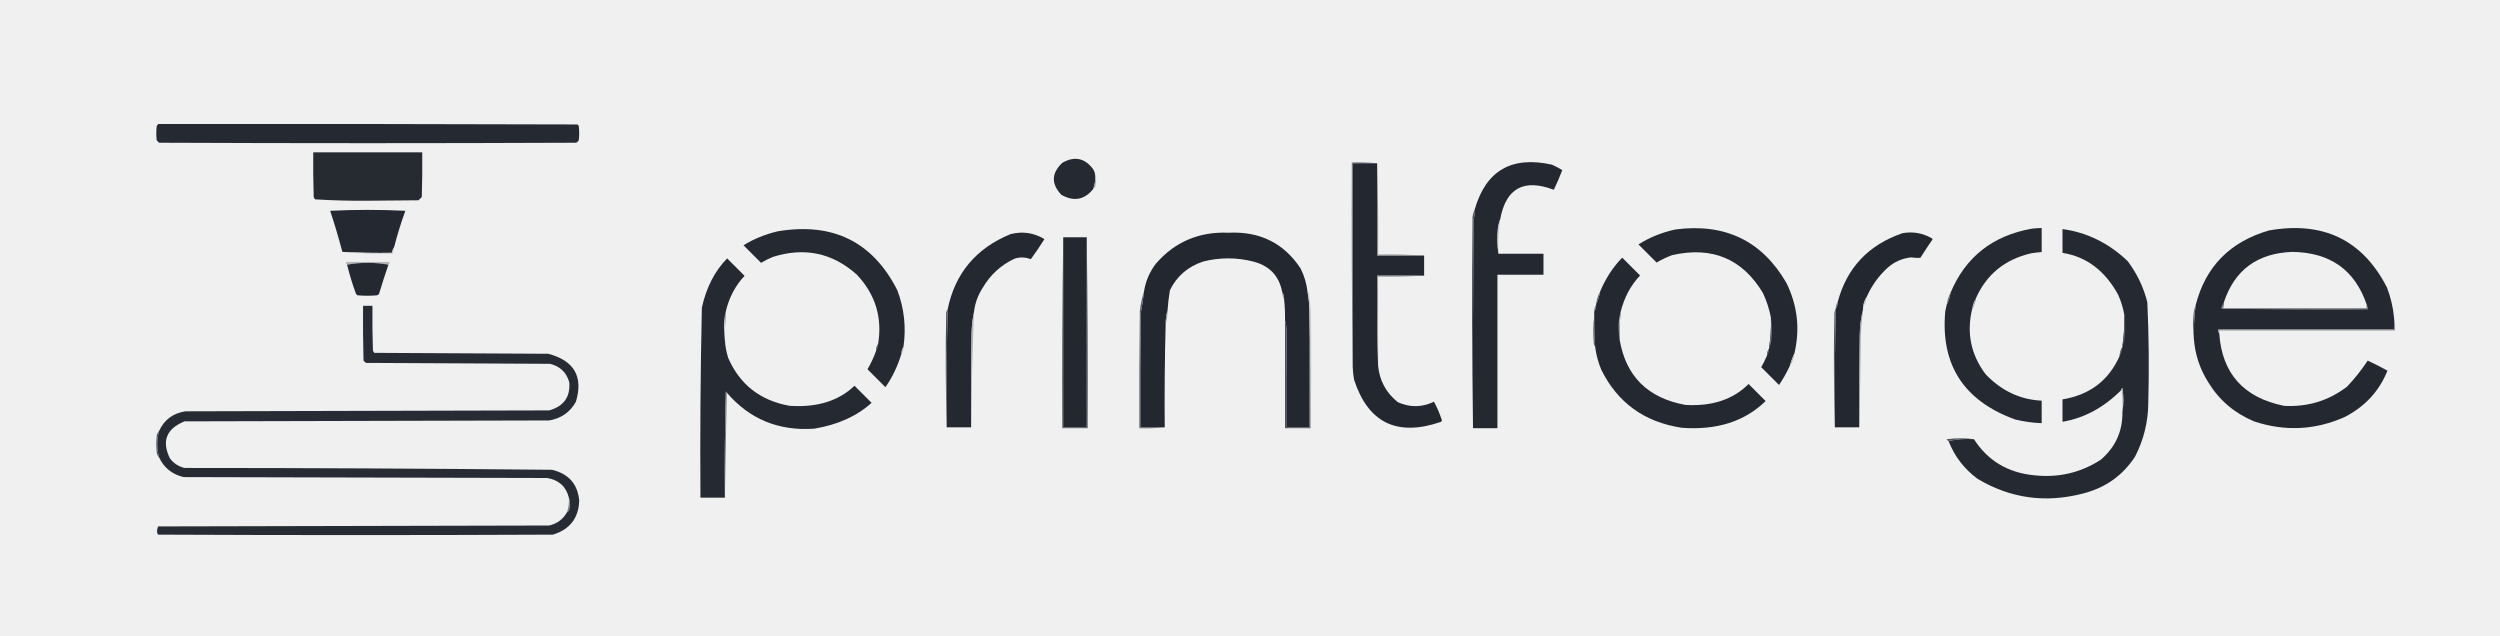
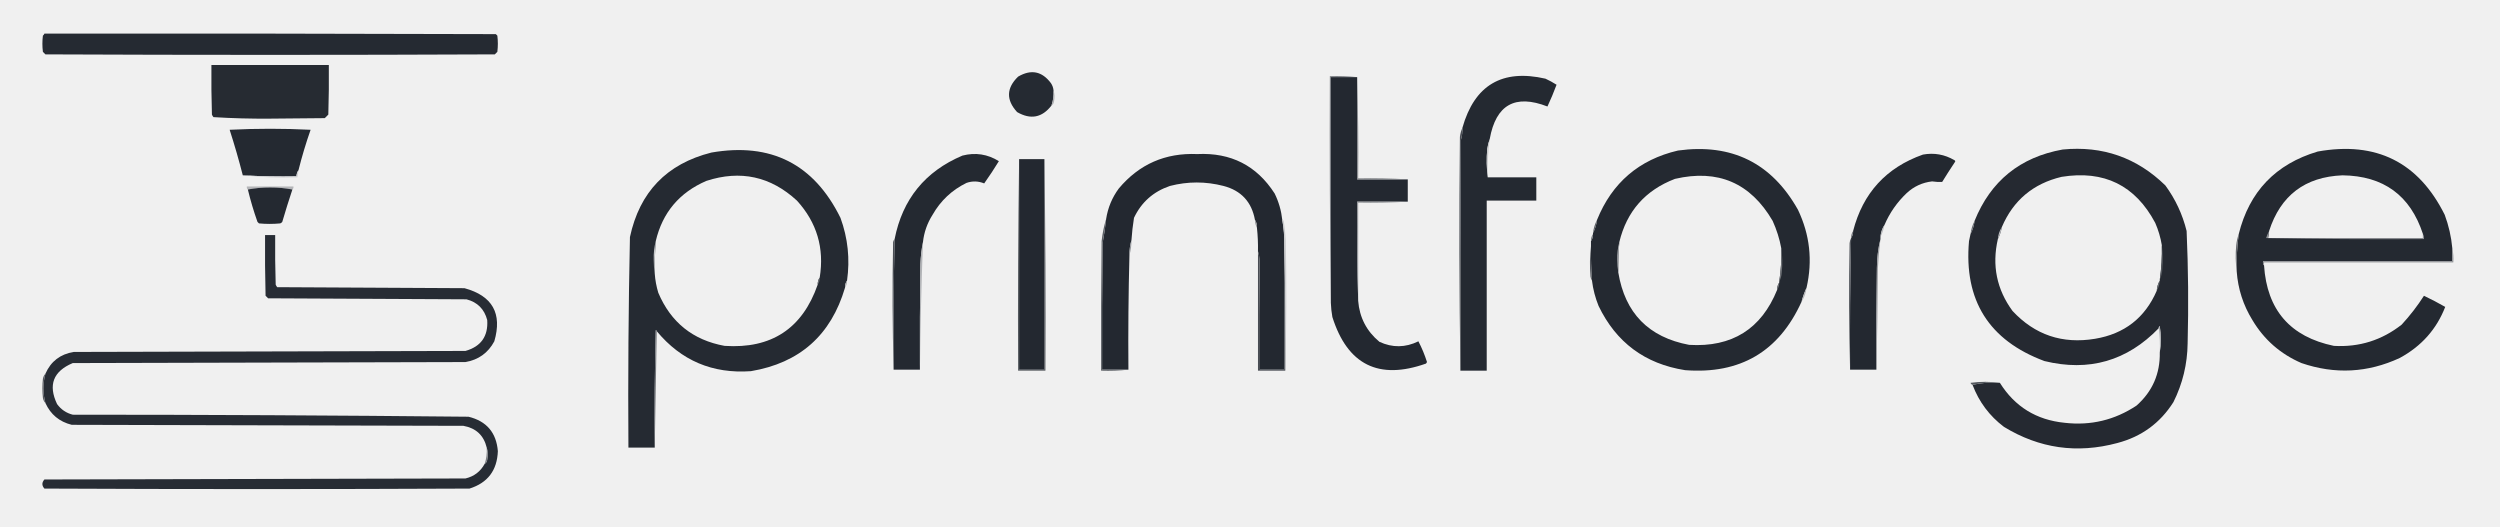
- <svg xmlns="http://www.w3.org/2000/svg" width="240" height="61" viewBox="0 0 240 61" fill="none">
-   <g clip-path="url(#clip0_18028_158)">
-     <path fill-rule="evenodd" clip-rule="evenodd" d="M15.183 11.904C28.597 11.889 42.01 11.904 55.424 11.948C55.469 11.992 55.514 12.036 55.559 12.08C55.619 12.547 55.619 13.015 55.559 13.483C55.484 13.556 55.409 13.629 55.333 13.702C41.98 13.761 28.627 13.761 15.274 13.702C15.198 13.629 15.123 13.556 15.048 13.483C14.988 13.015 14.988 12.547 15.048 12.08C15.113 12.032 15.158 11.973 15.183 11.904Z" fill="#252A32" />
-     <path fill-rule="evenodd" clip-rule="evenodd" d="M30.07 14.623H40.536C40.551 16.056 40.536 17.488 40.491 18.92C40.386 19.023 40.281 19.125 40.175 19.227C38.551 19.242 36.927 19.256 35.303 19.271C33.611 19.285 31.927 19.241 30.251 19.139C30.194 19.074 30.149 19 30.116 18.92C30.07 17.488 30.055 16.056 30.07 14.623Z" fill="#262B32" />
-     <path fill-rule="evenodd" clip-rule="evenodd" d="M105.137 16.815C105.166 17.268 105.106 17.706 104.957 18.131C104.117 19.19 103.095 19.38 101.889 18.701C100.9 17.646 100.93 16.623 101.98 15.631C103.137 14.97 104.114 15.16 104.912 16.201C105.039 16.39 105.114 16.595 105.137 16.815Z" fill="#252A32" />
-     <path fill-rule="evenodd" clip-rule="evenodd" d="M144.024 21.025C143.922 21.299 143.846 21.592 143.799 21.902C143.725 22.736 143.739 23.555 143.844 24.358H148.174V26.375H143.753V41.109H141.408C141.392 34.443 141.408 27.778 141.453 21.113C141.557 20.769 141.603 20.418 141.588 20.06C142.661 16.367 145.127 14.949 148.986 15.807C149.332 15.96 149.662 16.136 149.979 16.333C149.734 16.974 149.464 17.602 149.167 18.219C146.287 17.129 144.573 18.064 144.024 21.025Z" fill="#242931" />
-     <path fill-rule="evenodd" clip-rule="evenodd" d="M132.205 15.675H129.859V35.233C129.769 28.699 129.739 22.151 129.769 15.588C130.597 15.559 131.409 15.588 132.205 15.675Z" fill="#808388" />
-     <path fill-rule="evenodd" clip-rule="evenodd" d="M132.205 15.675V24.533H136.716V26.462H132.205C132.175 29.342 132.205 32.207 132.295 35.057C132.414 36.503 133.046 37.687 134.19 38.609C135.349 39.131 136.507 39.117 137.663 38.565C137.969 39.135 138.225 39.734 138.43 40.363C138.4 40.407 138.37 40.451 138.34 40.495C134.125 41.947 131.343 40.602 129.994 36.46C129.919 36.054 129.874 35.644 129.859 35.233V15.675H132.205Z" fill="#232830" />
-     <path fill-rule="evenodd" clip-rule="evenodd" d="M105.137 16.815C105.24 17.12 105.256 17.442 105.183 17.78C105.165 17.94 105.09 18.057 104.957 18.131C105.106 17.706 105.166 17.268 105.137 16.815Z" fill="#AEB0B3" />
-     <path fill-rule="evenodd" clip-rule="evenodd" d="M37.83 23.744C37.718 23.894 37.658 24.069 37.649 24.27C36.049 24.298 34.455 24.269 32.867 24.182C32.519 22.857 32.128 21.541 31.695 20.236C34.101 20.119 36.507 20.119 38.913 20.236C38.495 21.39 38.135 22.559 37.83 23.744Z" fill="#242931" />
-     <path d="M157.448 26.448C156.546 27.388 155.922 28.563 155.573 29.971C155.504 30.846 155.475 31.723 155.483 32.602C156.082 36.122 158.187 38.212 161.799 38.872C164.362 39.022 166.383 38.351 167.863 36.864L169.501 38.501C167.495 40.462 164.807 41.317 161.437 41.065C157.862 40.519 155.291 38.662 153.723 35.495C153.428 34.788 153.233 34.057 153.136 33.303C153.062 32.311 153.032 31.317 153.047 30.322V29.883C153.175 29.706 153.235 29.501 153.227 29.269V29.181C153.418 28.83 153.537 28.45 153.588 28.041C154.128 26.741 154.844 25.638 155.734 24.735L157.448 26.448ZM160.806 22.033C165.587 21.398 169.151 23.108 171.498 27.164C172.56 29.329 172.815 31.58 172.264 33.917C172.08 34.307 171.931 34.716 171.813 35.145C171.505 35.804 171.162 36.408 170.786 36.958L169.079 35.251C169.286 34.891 169.477 34.505 169.648 34.092C169.64 33.86 169.701 33.655 169.829 33.479V33.391C169.979 32.433 170.038 31.468 170.009 30.496C169.857 29.688 169.601 28.899 169.242 28.129C167.269 24.839 164.366 23.626 160.535 24.489C159.992 24.692 159.491 24.931 159.032 25.204L157.295 23.467C158.309 22.812 159.481 22.335 160.806 22.033Z" fill="#242931" />
-     <path d="M198 21.991C200.344 22.308 202.427 23.331 204.249 25.059C205.147 26.25 205.778 27.566 206.144 29.006C206.292 32.246 206.322 35.492 206.234 38.741C206.212 40.534 205.79 42.229 204.971 43.827C203.789 45.646 202.12 46.83 199.964 47.379C196.378 48.316 193.009 47.849 189.858 45.976C188.564 45.023 187.632 43.81 187.062 42.337C187.837 42.164 188.649 42.105 189.497 42.161C190.825 44.225 192.75 45.38 195.271 45.625C197.604 45.884 199.739 45.387 201.678 44.135C203.093 42.918 203.785 41.383 203.753 39.53C203.872 38.784 203.872 38.024 203.753 37.25C203.681 37.29 203.652 37.348 203.663 37.425C201.979 39.119 200.091 40.14 198 40.49V38.341C200.608 37.913 202.437 36.527 203.482 34.18C203.502 33.859 203.592 33.567 203.753 33.303V33.216C203.9 32.228 203.961 31.233 203.934 30.233C203.822 29.57 203.625 28.927 203.347 28.304C202.076 25.98 200.294 24.637 198 24.276V21.991ZM196 24.2C195.675 24.222 195.342 24.261 195.001 24.314C192.469 24.899 190.695 26.346 189.678 28.655C189.609 29.029 189.49 29.38 189.317 29.708C188.779 31.987 189.214 34.063 190.625 35.934C192.148 37.523 193.94 38.365 196 38.465V40.622C195.184 40.597 194.339 40.482 193.468 40.275C188.522 38.482 186.28 35.017 186.745 29.883C186.785 29.675 186.83 29.471 186.881 29.269C187.071 28.918 187.192 28.538 187.242 28.129C188.679 24.672 191.296 22.611 195.092 21.946C195.398 21.917 195.701 21.898 196 21.889V24.2Z" fill="#252931" />
-     <path fill-rule="evenodd" clip-rule="evenodd" d="M229.828 30.497V31.637H212.956C212.932 31.777 212.962 31.894 213.046 31.988C213.305 35.849 215.38 38.173 219.272 38.96C221.53 39.086 223.545 38.472 225.317 37.118C226.056 36.337 226.718 35.504 227.302 34.619C227.948 34.918 228.579 35.239 229.196 35.583C228.425 37.519 227.072 38.995 225.136 40.012C222.283 41.296 219.366 41.442 216.384 40.451C214.509 39.664 213.05 38.422 212.009 36.723C211.189 35.431 210.723 34.027 210.61 32.514C210.583 31.426 210.643 30.344 210.791 29.269C211.735 25.588 214.081 23.206 217.828 22.121C223.037 21.211 226.812 23.038 229.151 27.602C229.509 28.54 229.735 29.505 229.828 30.497ZM227.211 29.269C226.085 25.919 223.694 24.224 220.039 24.182C216.7 24.314 214.52 25.922 213.497 29.006C213.482 29.213 213.451 29.417 213.407 29.62H227.211V29.269Z" fill="#242931" />
-     <path d="M71.481 26.481C70.609 27.397 70.006 28.53 69.679 29.883C69.609 30.817 69.579 31.752 69.589 32.689C69.63 33.256 69.735 33.811 69.904 34.355C71.022 36.923 72.992 38.458 75.814 38.96C78.446 39.131 80.518 38.487 82.032 37.032L83.672 38.672C82.251 39.956 80.415 40.784 78.16 41.152C74.741 41.39 71.945 40.236 69.769 37.688C69.764 37.641 69.733 37.611 69.679 37.601C69.588 40.991 69.559 44.382 69.589 47.773H67.243C67.2 41.691 67.246 35.611 67.379 29.532C67.805 27.597 68.614 26.021 69.805 24.806L71.481 26.481ZM74.641 22.209C79.944 21.315 83.779 23.2 86.145 27.865C86.808 29.627 87.003 31.44 86.731 33.303C86.603 33.479 86.543 33.684 86.551 33.917C86.175 35.157 85.657 36.241 85 37.172L83.277 35.449C83.598 34.912 83.879 34.314 84.115 33.654C84.107 33.422 84.168 33.217 84.296 33.04C84.72 30.493 84.043 28.271 82.266 26.375C79.924 24.275 77.232 23.705 74.19 24.665C73.788 24.834 73.413 25.024 73.061 25.233L71.375 23.547C72.312 22.959 73.401 22.513 74.641 22.209Z" fill="#252A32" />
-     <path fill-rule="evenodd" clip-rule="evenodd" d="M141.588 20.06C141.603 20.418 141.558 20.769 141.453 21.113C141.408 27.778 141.392 34.443 141.408 41.108C141.302 34.37 141.288 27.617 141.363 20.85C141.4 20.565 141.475 20.302 141.588 20.06Z" fill="#4A4E55" />
-     <path fill-rule="evenodd" clip-rule="evenodd" d="M93.499 29.971C93.369 30.595 93.293 31.238 93.273 31.9C93.228 34.94 93.213 37.98 93.228 41.021H90.882C90.854 37.248 90.884 33.477 90.972 29.707C91.673 26.253 93.688 23.841 97.017 22.472C98.175 22.184 99.257 22.345 100.265 22.954C99.85 23.615 99.415 24.259 98.957 24.884C98.436 24.676 97.91 24.662 97.378 24.84C96.082 25.457 95.074 26.378 94.356 27.603C93.881 28.329 93.595 29.118 93.499 29.971Z" fill="#242931" />
-     <path d="M117.95 22.341C120.949 22.198 123.249 23.338 124.851 25.762C125.214 26.482 125.439 27.243 125.528 28.042C125.66 28.766 125.721 29.497 125.708 30.234V41.021H123.543C123.559 37.835 123.544 34.648 123.498 31.462C123.482 31.21 123.437 30.977 123.363 30.761C123.376 30.086 123.346 29.413 123.273 28.743C123.292 28.48 123.231 28.247 123.092 28.042C122.799 26.485 121.867 25.505 120.295 25.103C118.698 24.703 117.104 24.703 115.513 25.103C114.036 25.592 112.969 26.513 112.31 27.866C112.205 28.506 112.13 29.149 112.084 29.796C111.959 30.214 111.898 30.652 111.904 31.111C111.815 34.412 111.786 37.715 111.814 41.021H109.468C109.453 37.367 109.468 33.712 109.513 30.058C109.648 29.359 109.753 28.658 109.829 27.954C109.985 26.988 110.36 26.111 110.956 25.323C112.775 23.218 115.106 22.223 117.95 22.341Z" fill="#232830" />
-     <path fill-rule="evenodd" clip-rule="evenodd" d="M179.212 28.48C179.003 28.794 178.883 29.145 178.851 29.532V29.707C178.648 30.502 178.543 31.32 178.535 32.163C178.49 35.115 178.475 38.068 178.49 41.021H176.144C176.118 37.219 176.148 33.419 176.234 29.62C176.363 29.443 176.423 29.238 176.415 29.006C177.285 25.72 179.36 23.513 182.64 22.384C183.638 22.21 184.571 22.371 185.437 22.867C185.529 22.911 185.545 22.969 185.482 23.042C185.095 23.605 184.719 24.175 184.355 24.752C184.055 24.768 183.755 24.753 183.452 24.709C182.588 24.807 181.836 25.143 181.197 25.717C180.337 26.508 179.676 27.429 179.212 28.48Z" fill="#232830" />
-     <path fill-rule="evenodd" clip-rule="evenodd" d="M144.024 21.025C143.875 22.13 143.815 23.241 143.844 24.358C143.739 23.555 143.725 22.736 143.799 21.902C143.847 21.592 143.922 21.299 144.024 21.025Z" fill="#C8C9CB" />
-     <path fill-rule="evenodd" clip-rule="evenodd" d="M102.07 22.779V41.021H104.325V22.779C104.416 28.874 104.445 34.984 104.416 41.108H101.98C101.95 34.984 101.98 28.874 102.07 22.779Z" fill="#555A5F" />
-     <path d="M104.325 22.779H102.07V41.021H104.325V22.779Z" fill="#232830" />
-     <path fill-rule="evenodd" clip-rule="evenodd" d="M37.83 23.744C37.814 23.951 37.784 24.155 37.74 24.358C36.083 24.415 34.459 24.356 32.867 24.182C34.455 24.269 36.048 24.298 37.649 24.27C37.658 24.069 37.718 23.894 37.83 23.744Z" fill="#D0D1D3" />
-     <path fill-rule="evenodd" clip-rule="evenodd" d="M132.205 15.675C132.295 18.584 132.325 21.507 132.295 24.445C133.785 24.416 135.258 24.446 136.716 24.533H132.205V15.675Z" fill="#808387" />
-     <path fill-rule="evenodd" clip-rule="evenodd" d="M37.288 25.41C36.66 25.293 35.998 25.235 35.303 25.235C34.609 25.235 33.947 25.293 33.319 25.41C33.237 25.348 33.207 25.26 33.228 25.147H37.379C37.4 25.26 37.37 25.348 37.288 25.41Z" fill="#B4B5B8" />
-     <path fill-rule="evenodd" clip-rule="evenodd" d="M37.288 25.41C36.973 26.331 36.672 27.266 36.386 28.216C36.339 28.277 36.279 28.321 36.206 28.348C35.574 28.407 34.943 28.407 34.311 28.348C34.266 28.304 34.221 28.26 34.176 28.216C33.839 27.295 33.553 26.359 33.319 25.41C33.947 25.293 34.609 25.235 35.303 25.235C35.998 25.235 36.66 25.293 37.288 25.41Z" fill="#242931" />
-     <path fill-rule="evenodd" clip-rule="evenodd" d="M136.716 26.462C135.258 26.55 133.785 26.579 132.295 26.55V35.057C132.205 32.207 132.175 29.342 132.205 26.462H136.716Z" fill="#8D9094" />
-     <path fill-rule="evenodd" clip-rule="evenodd" d="M153.588 28.041C153.537 28.45 153.417 28.83 153.227 29.181C153.278 28.772 153.398 28.392 153.588 28.041Z" fill="#595D63" />
-     <path fill-rule="evenodd" clip-rule="evenodd" d="M187.242 28.129C187.191 28.538 187.071 28.918 186.881 29.269C186.932 28.86 187.052 28.48 187.242 28.129Z" fill="#676A70" />
-     <path fill-rule="evenodd" clip-rule="evenodd" d="M123.092 28.041C123.231 28.246 123.291 28.48 123.272 28.743C123.158 28.532 123.098 28.298 123.092 28.041Z" fill="#8C8F93" />
-     <path fill-rule="evenodd" clip-rule="evenodd" d="M179.212 28.48C179.143 28.854 179.023 29.204 178.851 29.532C178.884 29.145 179.004 28.794 179.212 28.48Z" fill="#B7B9BC" />
-     <path fill-rule="evenodd" clip-rule="evenodd" d="M189.678 28.655C189.609 29.029 189.489 29.38 189.317 29.707C189.35 29.32 189.47 28.969 189.678 28.655Z" fill="#BFC0C3" />
-     <path fill-rule="evenodd" clip-rule="evenodd" d="M54.431 49.177C54.563 49.103 54.639 48.986 54.657 48.826C54.73 48.459 54.715 48.108 54.612 47.774C54.346 46.712 53.654 46.083 52.536 45.888C40.897 45.859 29.258 45.83 17.619 45.801C16.52 45.536 15.739 44.907 15.274 43.915C15.036 43.064 15.036 42.217 15.274 41.372C15.759 40.301 16.601 39.673 17.8 39.486C29.439 39.457 41.078 39.428 52.717 39.398C54.105 39.014 54.751 38.123 54.657 36.724C54.4 35.773 53.784 35.173 52.807 34.926C46.912 34.897 41.018 34.867 35.123 34.838C35.048 34.765 34.973 34.692 34.898 34.619C34.852 32.865 34.837 31.111 34.852 29.357H35.755C35.739 30.79 35.755 32.222 35.8 33.654C35.834 33.734 35.879 33.807 35.935 33.873C41.499 33.903 47.063 33.932 52.627 33.961C55.124 34.621 56.011 36.155 55.288 38.565C54.737 39.568 53.88 40.167 52.717 40.363C41.048 40.392 29.379 40.422 17.71 40.451C15.968 41.162 15.501 42.346 16.311 44.003C16.663 44.474 17.13 44.78 17.71 44.924C29.472 44.924 41.231 44.983 52.987 45.099C54.598 45.482 55.47 46.476 55.604 48.081C55.541 49.748 54.699 50.83 53.078 51.326C40.446 51.384 27.815 51.384 15.183 51.326C14.943 51.063 15.183 50.536 15.183 50.536C27.695 50.507 40.206 50.478 52.717 50.449C53.484 50.273 54.056 49.849 54.431 49.177Z" fill="#272C34" />
-     <path fill-rule="evenodd" clip-rule="evenodd" d="M176.415 29.006C176.423 29.238 176.362 29.443 176.234 29.62C176.226 29.387 176.287 29.183 176.415 29.006Z" fill="#717479" />
-     <path fill-rule="evenodd" clip-rule="evenodd" d="M213.497 29.006C213.482 29.213 213.451 29.418 213.407 29.62H227.211V29.269C227.297 29.393 227.327 29.54 227.302 29.707C222.61 29.737 217.918 29.707 213.227 29.62C213.301 29.399 213.392 29.194 213.497 29.006Z" fill="#8E9095" />
-     <path fill-rule="evenodd" clip-rule="evenodd" d="M153.227 29.269C153.235 29.501 153.175 29.706 153.047 29.883C153.038 29.65 153.099 29.445 153.227 29.269Z" fill="#71747A" />
-     <path fill-rule="evenodd" clip-rule="evenodd" d="M90.972 29.707C90.884 33.477 90.854 37.248 90.882 41.021C90.777 37.352 90.762 33.669 90.837 29.971C90.858 29.862 90.903 29.774 90.972 29.707Z" fill="#4A4E55" />
-     <path fill-rule="evenodd" clip-rule="evenodd" d="M176.235 29.62C176.148 33.419 176.118 37.219 176.144 41.021C176.04 37.381 176.024 33.727 176.099 30.058C176.117 29.893 176.162 29.747 176.235 29.62Z" fill="#54585E" />
-     <path fill-rule="evenodd" clip-rule="evenodd" d="M112.085 29.795C112.09 30.254 112.03 30.692 111.904 31.111C111.899 30.652 111.959 30.213 112.085 29.795Z" fill="#96999D" />
-     <path fill-rule="evenodd" clip-rule="evenodd" d="M203.933 30.234C204.038 30.92 204.052 31.621 203.978 32.339C203.965 32.657 203.89 32.949 203.753 33.215C203.9 32.228 203.96 31.234 203.933 30.234Z" fill="#54585E" />
-     <path fill-rule="evenodd" clip-rule="evenodd" d="M210.79 29.269C210.642 30.344 210.583 31.426 210.61 32.514C210.505 31.769 210.491 31.009 210.565 30.233C210.603 29.892 210.678 29.571 210.79 29.269Z" fill="#65686E" />
-     <path fill-rule="evenodd" clip-rule="evenodd" d="M125.709 30.234C125.799 33.844 125.829 37.469 125.799 41.108H123.363V30.76C123.437 30.976 123.482 31.21 123.498 31.462C123.543 34.648 123.559 37.834 123.543 41.021H125.709V30.234Z" fill="#494D54" />
-     <path fill-rule="evenodd" clip-rule="evenodd" d="M170.009 30.497C170.114 31.183 170.128 31.884 170.054 32.602C170.036 32.891 169.96 33.154 169.829 33.391C169.978 32.433 170.039 31.468 170.009 30.497Z" fill="#707378" />
-     <path fill-rule="evenodd" clip-rule="evenodd" d="M125.528 28.041C125.584 28.051 125.629 28.08 125.663 28.129C125.748 28.681 125.809 29.237 125.844 29.795C125.919 33.581 125.903 37.352 125.799 41.108C125.829 37.469 125.799 33.844 125.709 30.233C125.721 29.496 125.661 28.765 125.528 28.041Z" fill="#CBCCCE" />
-     <path fill-rule="evenodd" clip-rule="evenodd" d="M229.828 30.497C229.917 30.889 229.947 31.298 229.918 31.725H213.046V31.988C212.962 31.894 212.931 31.777 212.956 31.637H229.828V30.497Z" fill="#8E9094" />
-     <path fill-rule="evenodd" clip-rule="evenodd" d="M155.573 29.971C155.504 30.846 155.475 31.723 155.483 32.602C155.422 32.252 155.393 31.887 155.393 31.505C155.374 30.972 155.435 30.46 155.573 29.971Z" fill="#B3B5B8" />
-     <path fill-rule="evenodd" clip-rule="evenodd" d="M69.679 29.883C69.609 30.817 69.579 31.752 69.589 32.689C69.529 32.31 69.499 31.916 69.499 31.505C69.48 30.943 69.54 30.402 69.679 29.883Z" fill="#C5C7C9" />
-     <path fill-rule="evenodd" clip-rule="evenodd" d="M93.498 29.971C93.362 33.666 93.272 37.349 93.228 41.021C93.212 37.98 93.228 34.94 93.273 31.9C93.293 31.238 93.368 30.595 93.498 29.971Z" fill="#B2B4B7" />
-     <path fill-rule="evenodd" clip-rule="evenodd" d="M153.047 30.321C153.032 31.317 153.062 32.311 153.137 33.303C153.066 33.206 153.021 33.089 153.002 32.952C152.928 32.06 152.942 31.183 153.047 30.321Z" fill="#54585E" />
-     <path fill-rule="evenodd" clip-rule="evenodd" d="M84.295 33.04C84.303 33.273 84.243 33.477 84.115 33.654C84.107 33.421 84.167 33.217 84.295 33.04Z" fill="#6D7075" />
-     <path fill-rule="evenodd" clip-rule="evenodd" d="M203.753 33.303C203.733 33.624 203.643 33.917 203.482 34.18C203.502 33.859 203.592 33.567 203.753 33.303Z" fill="#6A6E73" />
-     <path fill-rule="evenodd" clip-rule="evenodd" d="M169.829 33.478C169.837 33.711 169.776 33.916 169.648 34.092C169.64 33.86 169.701 33.655 169.829 33.478Z" fill="#707378" />
-     <path fill-rule="evenodd" clip-rule="evenodd" d="M86.731 33.303C86.74 33.536 86.679 33.74 86.551 33.917C86.543 33.684 86.603 33.48 86.731 33.303Z" fill="#ABADB0" />
-     <path fill-rule="evenodd" clip-rule="evenodd" d="M109.829 27.953C109.753 28.657 109.649 29.359 109.513 30.058C109.468 33.712 109.453 37.367 109.468 41.021H111.814C111.018 41.108 110.206 41.137 109.378 41.108C109.362 37.367 109.378 33.624 109.423 29.883C109.497 29.216 109.632 28.573 109.829 27.953Z" fill="#5B5F65" />
-     <path fill-rule="evenodd" clip-rule="evenodd" d="M172.265 33.917C172.219 34.373 172.068 34.783 171.813 35.145C171.931 34.716 172.081 34.306 172.265 33.917Z" fill="#B3B4B7" />
-     <path fill-rule="evenodd" clip-rule="evenodd" d="M178.851 29.707C178.742 30.552 178.667 31.399 178.625 32.251C178.61 35.189 178.565 38.112 178.49 41.021C178.475 38.068 178.49 35.116 178.535 32.163C178.543 31.32 178.648 30.502 178.851 29.707Z" fill="#9B9DA1" />
-     <path fill-rule="evenodd" clip-rule="evenodd" d="M203.753 39.53C203.783 38.812 203.752 38.111 203.663 37.425C203.651 37.348 203.681 37.29 203.753 37.25C203.872 38.024 203.872 38.784 203.753 39.53Z" fill="#AFB1B4" />
-     <path fill-rule="evenodd" clip-rule="evenodd" d="M69.769 37.688C69.709 41.05 69.649 44.412 69.589 47.774C69.559 44.382 69.589 40.991 69.679 37.601C69.734 37.611 69.764 37.641 69.769 37.688Z" fill="#75787D" />
-     <path fill-rule="evenodd" clip-rule="evenodd" d="M189.498 42.161C188.65 42.105 187.837 42.163 187.062 42.336C186.973 42.309 186.914 42.251 186.881 42.161C187.768 42.045 188.64 42.045 189.498 42.161Z" fill="#53575D" />
-     <path fill-rule="evenodd" clip-rule="evenodd" d="M15.274 41.372C15.036 42.217 15.036 43.064 15.274 43.915C15.157 43.797 15.082 43.651 15.048 43.476C14.988 42.921 14.988 42.365 15.048 41.81C15.082 41.636 15.157 41.489 15.274 41.372Z" fill="#54575E" />
-     <path fill-rule="evenodd" clip-rule="evenodd" d="M54.612 47.774C54.715 48.108 54.73 48.459 54.657 48.826C54.639 48.986 54.563 49.103 54.431 49.177C54.583 48.723 54.643 48.255 54.612 47.774Z" fill="#7B7E83" />
+ <svg xmlns="http://www.w3.org/2000/svg" width="100%" height="100%" viewBox="0 0 2470 520" version="1.1" xml:space="preserve" style="fill-rule:evenodd;clip-rule:evenodd;stroke-linejoin:round;stroke-miterlimit:2;">
+   <g id="Artboard1" transform="matrix(0.758418,0,0,0.313143,140.206,50.2187)">
+     <rect x="-184.866" y="-160.37" width="3256.78" height="1660.59" style="fill:none;" />
+     <g transform="matrix(1.31853,0,0,3.19343,-545.639,-1435.44)">
+       <path d="M317.5,432.5C466.167,432.333 614.834,432.5 763.5,433C764,433.5 764.5,434 765,434.5C765.667,439.833 765.667,445.167 765,450.5C764.167,451.333 763.333,452.167 762.5,453C614.5,453.667 466.5,453.667 318.5,453C317.667,452.167 316.833,451.333 316,450.5C315.333,445.167 315.333,439.833 316,434.5C316.717,433.956 317.217,433.289 317.5,432.5Z" style="fill:rgb(37,42,50);" />
+     </g>
+     <g transform="matrix(1.31853,0,0,3.19343,-545.639,-1435.44)">
+       <path d="M482.5,463.5L598.5,463.5C598.667,479.837 598.5,496.17 598,512.5C596.833,513.667 595.667,514.833 594.5,516C576.5,516.167 558.5,516.333 540.5,516.5C521.746,516.655 503.079,516.155 484.5,515C483.874,514.25 483.374,513.416 483,512.5C482.5,496.17 482.333,479.837 482.5,463.5Z" style="fill:rgb(38,43,50);" />
+     </g>
+     <g transform="matrix(1.31853,0,0,3.19343,-545.639,-1435.44)">
+       <path d="M1314.5,488.5C1314.82,493.659 1314.15,498.659 1312.5,503.5C1303.19,515.581 1291.86,517.747 1278.5,510C1267.54,497.969 1267.87,486.302 1279.5,475C1292.33,467.459 1303.16,469.626 1312,481.5C1313.41,483.65 1314.24,485.984 1314.5,488.5Z" style="fill:rgb(37,42,50);" />
+     </g>
+     <g transform="matrix(1.31853,0,0,3.19343,-545.639,-1435.44)">
+       <path d="M1745.5,536.5C1744.37,539.628 1743.53,542.962 1743,546.5C1742.18,556.009 1742.34,565.343 1743.5,574.5L1791.5,574.5L1791.5,597.5L1742.5,597.5L1742.5,765.5L1716.5,765.5C1716.33,689.499 1716.5,613.499 1717,537.5C1718.16,533.582 1718.66,529.582 1718.5,525.5C1730.39,483.386 1757.72,467.219 1800.5,477C1804.33,478.746 1807.99,480.746 1811.5,483C1808.79,490.306 1805.79,497.472 1802.5,504.5C1770.58,492.073 1751.58,502.74 1745.5,536.5Z" style="fill:rgb(36,41,49);" />
+     </g>
+     <g transform="matrix(1.31853,0,0,3.19343,-545.639,-1435.44)">
+       <path d="M1614.5,475.5L1588.5,475.5L1588.5,698.5C1587.5,624.002 1587.17,549.335 1587.5,474.5C1596.68,474.173 1605.68,474.507 1614.5,475.5Z" style="fill:rgb(128,131,136);" />
+     </g>
+     <g transform="matrix(1.31853,0,0,3.19343,-545.639,-1435.44)">
+       <path d="M1614.5,475.5L1614.5,576.5L1664.5,576.5L1664.5,598.5L1614.5,598.5C1614.17,631.338 1614.5,664.004 1615.5,696.5C1616.82,712.984 1623.82,726.484 1636.5,737C1649.35,742.955 1662.18,742.788 1675,736.5C1678.39,742.992 1681.23,749.826 1683.5,757C1683.17,757.5 1682.83,758 1682.5,758.5C1635.78,775.057 1604.95,759.724 1590,712.5C1589.17,707.863 1588.67,703.196 1588.5,698.5L1588.5,475.5L1614.5,475.5Z" style="fill:rgb(35,40,48);" />
+     </g>
+     <g transform="matrix(1.31853,0,0,3.19343,-545.639,-1435.44)">
+       <path d="M1314.5,488.5C1315.64,491.976 1315.81,495.642 1315,499.5C1314.8,501.32 1313.97,502.653 1312.5,503.5C1314.15,498.659 1314.82,493.659 1314.5,488.5Z" style="fill:rgb(174,176,179);" />
+     </g>
+     <g transform="matrix(1.31853,0,0,3.19343,-545.639,-1435.44)">
+       <path d="M568.5,567.5C567.262,569.214 566.595,571.214 566.5,573.5C548.757,573.819 531.09,573.486 513.5,572.5C509.637,557.385 505.304,542.385 500.5,527.5C527.167,526.167 553.833,526.167 580.5,527.5C575.878,540.659 571.878,553.992 568.5,567.5Z" style="fill:rgb(36,41,49);" />
+     </g>
+     <g transform="matrix(1.31853,0,0,3.19343,-545.639,-1435.44)">
+       <path d="M2058.5,683.5C2056.46,687.94 2054.8,692.607 2053.5,697.5C2031.16,746.689 1992.82,769.189 1938.5,765C1898.87,758.773 1870.37,737.607 1853,701.5C1849.73,693.433 1847.57,685.1 1846.5,676.5C1845.67,665.187 1845.34,653.854 1845.5,642.5L1845.5,637.5C1846.92,635.485 1847.59,633.152 1847.5,630.5L1847.5,629.5C1849.61,625.498 1850.94,621.165 1851.5,616.5C1866.32,579.843 1892.99,557.01 1931.5,548C1984.49,540.747 2023.99,560.247 2050,606.5C2061.77,631.182 2064.6,656.848 2058.5,683.5ZM2033.5,644.5C2031.82,635.276 2028.98,626.276 2025,617.5C2003.13,579.987 1970.96,566.154 1928.5,576C1899.15,587.243 1880.82,608.076 1873.5,638.5C1872.74,648.482 1872.41,658.482 1872.5,668.5C1879.14,708.64 1902.47,732.473 1942.5,740C1984.82,742.534 2013.82,724.367 2029.5,685.5C2029.41,682.848 2030.08,680.515 2031.5,678.5L2031.5,677.5C2033.16,666.574 2033.83,655.574 2033.5,644.5Z" style="fill:rgb(36,41,49);" />
+     </g>
+     <g transform="matrix(1.31853,0,0,3.19343,-545.639,-1435.44)">
+       <path d="M2222.5,779.5C2231.1,777.529 2240.1,776.862 2249.5,777.5C2264.22,801.041 2285.55,814.207 2313.5,817C2339.35,819.954 2363.01,814.287 2384.5,800C2400.19,786.125 2407.86,768.625 2407.5,747.5C2408.82,738.991 2408.82,730.325 2407.5,721.5C2406.7,721.957 2406.37,722.624 2406.5,723.5C2375.18,755.917 2337.52,766.75 2293.5,756C2238.68,735.551 2213.84,696.051 2219,637.5C2219.44,635.134 2219.94,632.801 2220.5,630.5C2222.61,626.498 2223.94,622.165 2224.5,617.5C2240.43,578.086 2269.43,554.586 2311.5,547C2350.98,543.158 2384.81,554.991 2413,582.5C2422.95,596.078 2429.95,611.078 2434,627.5C2435.64,664.453 2435.97,701.453 2435,738.5C2434.75,758.947 2430.08,778.281 2421,796.5C2407.9,817.243 2389.4,830.743 2365.5,837C2325.75,847.687 2288.42,842.353 2253.5,821C2239.15,810.131 2228.82,796.298 2222.5,779.5ZM2409.5,641.5C2408.26,633.931 2406.09,626.598 2403,619.5C2383.28,582.392 2352.45,567.226 2310.5,574C2282.44,580.671 2262.77,597.171 2251.5,623.5C2250.74,627.767 2249.41,631.767 2247.5,635.5C2241.53,661.49 2246.36,685.157 2262,706.5C2284.08,730.193 2311.24,739.36 2343.5,734C2372.54,729.167 2392.88,713.333 2404.5,686.5C2404.72,682.838 2405.72,679.505 2407.5,676.5L2407.5,675.5C2409.13,664.236 2409.8,652.903 2409.5,641.5Z" style="fill:rgb(37,41,49);" />
+     </g>
+     <g transform="matrix(1.31853,0,0,3.19343,-545.639,-1435.44)">
+       <path d="M2696.5,644.5L2696.5,657.5L2509.5,657.5C2509.23,659.099 2509.57,660.432 2510.5,661.5C2513.37,705.535 2536.37,732.035 2579.5,741C2604.53,742.435 2626.86,735.435 2646.5,720C2654.69,711.093 2662.03,701.593 2668.5,691.5C2675.66,694.912 2682.66,698.578 2689.5,702.5C2680.95,724.57 2665.95,741.403 2644.5,753C2612.88,767.64 2580.54,769.307 2547.5,758C2526.71,749.035 2510.54,734.868 2499,715.5C2489.92,700.759 2484.75,684.759 2483.5,667.5C2483.2,655.097 2483.86,642.764 2485.5,630.5C2495.97,588.53 2521.97,561.364 2563.5,549C2621.23,538.617 2663.07,559.45 2689,611.5C2692.97,622.191 2695.47,633.191 2696.5,644.5ZM2667.5,630.5C2655.02,592.31 2628.52,572.977 2588,572.5C2551,574.008 2526.83,592.342 2515.5,627.5C2515.33,629.861 2514.99,632.194 2514.5,634.5L2667.5,634.5L2667.5,630.5Z" style="fill:rgb(36,41,49);" />
+     </g>
+     <g transform="matrix(1.31853,0,0,3.19343,-545.639,-1435.44)">
+       <path d="M1110.5,676.5C1109.08,678.515 1108.41,680.848 1108.5,683.5C1094.69,730.402 1063.69,757.902 1015.5,766C977.608,768.712 946.608,755.546 922.5,726.5C922.44,725.957 922.107,725.624 921.5,725.5C920.5,764.161 920.167,802.828 920.5,841.5L894.5,841.5C894.027,772.142 894.527,702.809 896,633.5C905.541,588.959 932.374,561.126 976.5,550C1035.27,539.802 1077.77,561.302 1104,614.5C1111.34,634.591 1113.51,655.258 1110.5,676.5ZM1083.5,673.5C1088.2,644.456 1080.7,619.123 1061,597.5C1035.05,573.55 1005.21,567.05 971.5,578C944.791,589.531 928.124,609.365 921.5,637.5C920.723,648.148 920.39,658.815 920.5,669.5C920.958,675.957 922.125,682.291 924,688.5C936.39,717.779 958.223,735.279 989.5,741C1035.71,744.084 1066.38,723.917 1081.5,680.5C1081.41,677.848 1082.08,675.515 1083.5,673.5Z" style="fill:rgb(37,42,50);" />
+     </g>
+     <g transform="matrix(1.31853,0,0,3.19343,-545.639,-1435.44)">
+       <path d="M1718.5,525.5C1718.66,529.582 1718.16,533.582 1717,537.5C1716.5,613.499 1716.33,689.499 1716.5,765.5C1715.33,688.668 1715.17,611.668 1716,534.5C1716.41,531.258 1717.24,528.258 1718.5,525.5Z" style="fill:rgb(74,78,85);" />
+     </g>
+     <g transform="matrix(1.31853,0,0,3.19343,-545.639,-1435.44)">
+       <path d="M1185.5,638.5C1184.06,645.617 1183.22,652.951 1183,660.5C1182.5,695.165 1182.33,729.832 1182.5,764.5L1156.5,764.5C1156.19,721.476 1156.52,678.476 1157.5,635.5C1165.27,596.109 1187.6,568.609 1224.5,553C1237.33,549.715 1249.33,551.548 1260.5,558.5C1255.9,566.034 1251.07,573.368 1246,580.5C1240.22,578.131 1234.39,577.964 1228.5,580C1214.13,587.035 1202.96,597.535 1195,611.5C1189.74,619.782 1186.57,628.782 1185.5,638.5Z" style="fill:rgb(36,41,49);" />
+     </g>
+     <g transform="matrix(1.31853,0,0,3.19343,-545.639,-1435.44)">
+       <path d="M1540.5,616.5C1541.97,624.76 1542.64,633.094 1542.5,641.5L1542.5,764.5L1518.5,764.5C1518.67,728.165 1518.5,691.832 1518,655.5C1517.82,652.635 1517.32,649.969 1516.5,647.5C1516.65,639.804 1516.31,632.138 1515.5,624.5C1515.71,621.505 1515.04,618.838 1513.5,616.5C1510.25,598.75 1499.92,587.583 1482.5,583C1464.8,578.437 1447.13,578.437 1429.5,583C1413.13,588.569 1401.3,599.069 1394,614.5C1392.84,621.794 1392,629.127 1391.5,636.5C1390.11,641.269 1389.44,646.269 1389.5,651.5C1388.52,689.136 1388.19,726.803 1388.5,764.5L1362.5,764.5C1362.33,722.832 1362.5,681.165 1363,639.5C1364.5,631.529 1365.66,623.529 1366.5,615.5C1368.23,604.483 1372.39,594.483 1379,585.5C1399.15,561.497 1424.98,550.163 1456.5,551.5C1489.74,549.867 1515.24,562.867 1533,590.5C1537.02,598.721 1539.52,607.388 1540.5,616.5Z" style="fill:rgb(35,40,48);" />
+     </g>
+     <g transform="matrix(1.31853,0,0,3.19343,-545.639,-1435.44)">
+       <path d="M2135.5,621.5C2133.19,625.085 2131.86,629.085 2131.5,633.5L2131.5,635.5C2129.25,644.556 2128.09,653.89 2128,663.5C2127.5,697.165 2127.33,730.832 2127.5,764.5L2101.5,764.5C2101.21,721.153 2101.54,677.82 2102.5,634.5C2103.92,632.485 2104.59,630.152 2104.5,627.5C2114.14,590.03 2137.14,564.863 2173.5,552C2184.56,550.016 2194.9,551.85 2204.5,557.5C2205.52,558.002 2205.69,558.668 2205,559.5C2200.71,565.915 2196.54,572.415 2192.5,579C2189.18,579.175 2185.85,579.008 2182.5,578.5C2172.92,579.625 2164.58,583.458 2157.5,590C2147.97,599.017 2140.64,609.517 2135.5,621.5Z" style="fill:rgb(35,40,48);" />
+     </g>
+     <g transform="matrix(1.31853,0,0,3.19343,-545.639,-1435.44)">
+       <path d="M1745.5,536.5C1743.85,549.098 1743.18,561.764 1743.5,574.5C1742.34,565.343 1742.18,556.009 1743,546.5C1743.53,542.962 1744.37,539.628 1745.5,536.5Z" style="fill:rgb(200,201,203);" />
+     </g>
+     <g transform="matrix(1.31853,0,0,3.19343,-545.639,-1435.44)">
+       <path d="M1280.5,556.5L1280.5,764.5L1305.5,764.5L1305.5,556.5C1306.5,625.998 1306.83,695.665 1306.5,765.5L1279.5,765.5C1279.17,695.665 1279.5,625.998 1280.5,556.5Z" style="fill:rgb(85,90,95);" />
+     </g>
+     <g transform="matrix(1.31853,0,0,3.19343,-545.639,-1435.44)">
+       <rect x="1280.5" y="556.5" width="25" height="208" style="fill:rgb(35,40,48);" />
+     </g>
+     <g transform="matrix(1.31853,0,0,3.19343,-545.639,-1435.44)">
+       <path d="M568.5,567.5C568.326,569.861 567.993,572.194 567.5,574.5C549.136,575.153 531.136,574.487 513.5,572.5C531.09,573.486 548.757,573.819 566.5,573.5C566.595,571.214 567.262,569.214 568.5,567.5Z" style="fill:rgb(208,209,211);" />
+     </g>
+     <g transform="matrix(1.31853,0,0,3.19343,-545.639,-1435.44)">
+       <path d="M1614.5,475.5C1615.5,508.662 1615.83,541.996 1615.5,575.5C1632.01,575.17 1648.34,575.504 1664.5,576.5L1614.5,576.5L1614.5,475.5Z" style="fill:rgb(128,131,135);" />
+     </g>
+     <g transform="matrix(1.31853,0,0,3.19343,-545.639,-1435.44)">
+       <path d="M562.5,586.5C555.532,585.169 548.198,584.503 540.5,584.5C532.802,584.503 525.468,585.169 518.5,586.5C517.596,585.791 517.263,584.791 517.5,583.5L563.5,583.5C563.737,584.791 563.404,585.791 562.5,586.5Z" style="fill:rgb(180,181,184);" />
+     </g>
+     <g transform="matrix(1.31853,0,0,3.19343,-545.639,-1435.44)">
+       <path d="M562.5,586.5C559.003,596.998 555.67,607.665 552.5,618.5C551.975,619.192 551.308,619.692 550.5,620C543.5,620.667 536.5,620.667 529.5,620C529,619.5 528.5,619 528,618.5C524.266,607.989 521.099,597.323 518.5,586.5C525.468,585.169 532.802,584.503 540.5,584.5C548.198,584.503 555.532,585.169 562.5,586.5Z" style="fill:rgb(36,41,49);" />
+     </g>
+     <g transform="matrix(1.31853,0,0,3.19343,-545.639,-1435.44)">
+       <path d="M1664.5,598.5C1648.34,599.496 1632.01,599.83 1615.5,599.5L1615.5,696.5C1614.5,664.004 1614.17,631.338 1614.5,598.5L1664.5,598.5Z" style="fill:rgb(141,144,148);" />
+     </g>
+     <g transform="matrix(1.31853,0,0,3.19343,-545.639,-1435.44)">
+       <path d="M1851.5,616.5C1850.94,621.165 1849.61,625.498 1847.5,629.5C1848.06,624.835 1849.39,620.502 1851.5,616.5Z" style="fill:rgb(89,93,99);" />
+     </g>
+     <g transform="matrix(1.31853,0,0,3.19343,-545.639,-1435.44)">
+       <path d="M2224.5,617.5C2223.94,622.165 2222.61,626.498 2220.5,630.5C2221.06,625.835 2222.39,621.502 2224.5,617.5Z" style="fill:rgb(103,106,112);" />
+     </g>
+     <g transform="matrix(1.31853,0,0,3.19343,-545.639,-1435.44)">
+       <path d="M1513.5,616.5C1515.04,618.838 1515.71,621.505 1515.5,624.5C1514.23,622.095 1513.57,619.428 1513.5,616.5Z" style="fill:rgb(140,143,147);" />
+     </g>
+     <g transform="matrix(1.31853,0,0,3.19343,-545.639,-1435.44)">
+       <path d="M2135.5,621.5C2134.74,625.767 2133.41,629.767 2131.5,633.5C2131.86,629.085 2133.19,625.085 2135.5,621.5Z" style="fill:rgb(183,185,188);" />
+     </g>
+     <g transform="matrix(1.31853,0,0,3.19343,-545.639,-1435.44)">
+       <path d="M2251.5,623.5C2250.74,627.767 2249.41,631.767 2247.5,635.5C2247.86,631.085 2249.19,627.085 2251.5,623.5Z" style="fill:rgb(191,192,195);" />
+     </g>
+     <g transform="matrix(1.31853,0,0,3.19343,-545.639,-1435.44)">
+       <path d="M752.5,857.5C753.966,856.653 754.8,855.32 755,853.5C755.812,849.311 755.645,845.311 754.5,841.5C751.554,829.39 743.887,822.223 731.5,820C602.5,819.667 473.5,819.333 344.5,819C332.32,815.979 323.653,808.812 318.5,797.5C315.871,787.801 315.871,778.134 318.5,768.5C323.884,756.296 333.217,749.13 346.5,747C475.5,746.667 604.5,746.333 733.5,746C748.88,741.62 756.047,731.454 755,715.5C752.158,704.658 745.325,697.825 734.5,695C669.167,694.667 603.833,694.333 538.5,694C537.667,693.167 536.833,692.333 536,691.5C535.5,671.503 535.333,651.503 535.5,631.5L545.5,631.5C545.333,647.837 545.5,664.17 546,680.5C546.374,681.416 546.874,682.25 547.5,683C609.167,683.333 670.833,683.667 732.5,684C760.176,691.521 770.009,709.021 762,736.5C755.89,747.93 746.39,754.763 733.5,757C604.167,757.333 474.833,757.667 345.5,758C326.192,766.113 321.025,779.613 330,798.5C333.903,803.868 339.07,807.368 345.5,809C475.863,809.01 606.196,809.677 736.5,811C754.348,815.366 764.015,826.7 765.5,845C764.804,864.012 755.47,876.345 737.5,882C597.5,882.667 457.5,882.667 317.5,882C314.833,879 314.833,876 317.5,873C456.167,872.667 594.833,872.333 733.5,872C742.007,869.991 748.34,865.157 752.5,857.5Z" style="fill:rgb(39,44,52);" />
+     </g>
+     <g transform="matrix(1.31853,0,0,3.19343,-545.639,-1435.44)">
+       <path d="M2104.5,627.5C2104.59,630.152 2103.92,632.485 2102.5,634.5C2102.41,631.848 2103.08,629.515 2104.5,627.5Z" style="fill:rgb(113,116,121);" />
+     </g>
+     <g transform="matrix(1.31853,0,0,3.19343,-545.639,-1435.44)">
+       <path d="M2515.5,627.5C2515.33,629.861 2514.99,632.194 2514.5,634.5L2667.5,634.5L2667.5,630.5C2668.45,631.919 2668.78,633.585 2668.5,635.5C2616.5,635.833 2564.5,635.5 2512.5,634.5C2513.33,631.984 2514.33,629.65 2515.5,627.5Z" style="fill:rgb(142,144,149);" />
+     </g>
+     <g transform="matrix(1.31853,0,0,3.19343,-545.639,-1435.44)">
+       <path d="M1847.5,630.5C1847.59,633.152 1846.92,635.485 1845.5,637.5C1845.41,634.848 1846.08,632.515 1847.5,630.5Z" style="fill:rgb(113,116,122);" />
+     </g>
+     <g transform="matrix(1.31853,0,0,3.19343,-545.639,-1435.44)">
+       <path d="M1157.5,635.5C1156.52,678.476 1156.19,721.476 1156.5,764.5C1155.34,722.669 1155.17,680.669 1156,638.5C1156.23,637.263 1156.73,636.263 1157.5,635.5Z" style="fill:rgb(74,78,85);" />
+     </g>
+     <g transform="matrix(1.31853,0,0,3.19343,-545.639,-1435.44)">
+       <path d="M2102.5,634.5C2101.54,677.82 2101.21,721.153 2101.5,764.5C2100.34,723.002 2100.17,681.335 2101,639.5C2101.2,637.618 2101.7,635.952 2102.5,634.5Z" style="fill:rgb(84,88,94);" />
+     </g>
+     <g transform="matrix(1.31853,0,0,3.19343,-545.639,-1435.44)">
+       <path d="M1391.5,636.5C1391.56,641.731 1390.89,646.731 1389.5,651.5C1389.44,646.269 1390.11,641.269 1391.5,636.5Z" style="fill:rgb(150,153,157);" />
+     </g>
+     <g transform="matrix(1.31853,0,0,3.19343,-545.639,-1435.44)">
+       <path d="M2409.5,641.5C2410.66,649.323 2410.82,657.323 2410,665.5C2409.85,669.133 2409.02,672.466 2407.5,675.5C2409.13,664.236 2409.8,652.903 2409.5,641.5Z" style="fill:rgb(84,88,94);" />
+     </g>
+     <g transform="matrix(1.31853,0,0,3.19343,-545.639,-1435.44)">
+       <path d="M2485.5,630.5C2483.86,642.764 2483.2,655.097 2483.5,667.5C2482.34,659.01 2482.18,650.343 2483,641.5C2483.42,637.608 2484.25,633.942 2485.5,630.5Z" style="fill:rgb(101,104,110);" />
+     </g>
+     <g transform="matrix(1.31853,0,0,3.19343,-545.639,-1435.44)">
+       <path d="M1542.5,641.5C1543.5,682.663 1543.83,723.997 1543.5,765.5L1516.5,765.5L1516.5,647.5C1517.32,649.969 1517.82,652.635 1518,655.5C1518.5,691.832 1518.67,728.165 1518.5,764.5L1542.5,764.5L1542.5,641.5Z" style="fill:rgb(73,77,84);" />
+     </g>
+     <g transform="matrix(1.31853,0,0,3.19343,-545.639,-1435.44)">
+       <path d="M2033.5,644.5C2034.66,652.323 2034.82,660.323 2034,668.5C2033.8,671.797 2032.96,674.797 2031.5,677.5C2033.16,666.574 2033.83,655.574 2033.5,644.5Z" style="fill:rgb(112,115,120);" />
+     </g>
+     <g transform="matrix(1.31853,0,0,3.19343,-545.639,-1435.44)">
+       <path d="M1540.5,616.5C1541.12,616.611 1541.62,616.944 1542,617.5C1542.94,623.803 1543.61,630.137 1544,636.5C1544.83,679.669 1544.66,722.669 1543.5,765.5C1543.83,723.997 1543.5,682.663 1542.5,641.5C1542.64,633.094 1541.97,624.76 1540.5,616.5Z" style="fill:rgb(203,204,206);" />
+     </g>
+     <g transform="matrix(1.31853,0,0,3.19343,-545.639,-1435.44)">
+       <path d="M2696.5,644.5C2697.49,648.97 2697.82,653.637 2697.5,658.5L2510.5,658.5L2510.5,661.5C2509.57,660.432 2509.23,659.099 2509.5,657.5L2696.5,657.5L2696.5,644.5Z" style="fill:rgb(142,144,148);" />
+     </g>
+     <g transform="matrix(1.31853,0,0,3.19343,-545.639,-1435.44)">
+       <path d="M1873.5,638.5C1872.74,648.482 1872.41,658.482 1872.5,668.5C1871.83,664.514 1871.5,660.347 1871.5,656C1871.3,649.917 1871.97,644.084 1873.5,638.5Z" style="fill:rgb(179,181,184);" />
+     </g>
+     <g transform="matrix(1.31853,0,0,3.19343,-545.639,-1435.44)">
+       <path d="M921.5,637.5C920.723,648.148 920.39,658.815 920.5,669.5C919.834,665.18 919.501,660.68 919.5,656C919.289,649.586 919.955,643.419 921.5,637.5Z" style="fill:rgb(197,199,201);" />
+     </g>
+     <g transform="matrix(1.31853,0,0,3.19343,-545.639,-1435.44)">
+       <path d="M1185.5,638.5C1183.99,680.635 1182.99,722.635 1182.5,764.5C1182.33,729.832 1182.5,695.165 1183,660.5C1183.22,652.951 1184.06,645.617 1185.5,638.5Z" style="fill:rgb(178,180,183);" />
+     </g>
+     <g transform="matrix(1.31853,0,0,3.19343,-545.639,-1435.44)">
+       <path d="M1845.5,642.5C1845.34,653.854 1845.67,665.187 1846.5,676.5C1845.71,675.391 1845.21,674.058 1845,672.5C1844.18,662.325 1844.34,652.325 1845.5,642.5Z" style="fill:rgb(84,88,94);" />
+     </g>
+     <g transform="matrix(1.31853,0,0,3.19343,-545.639,-1435.44)">
+       <path d="M1083.5,673.5C1083.59,676.152 1082.92,678.485 1081.5,680.5C1081.41,677.848 1082.08,675.515 1083.5,673.5Z" style="fill:rgb(109,112,117);" />
+     </g>
+     <g transform="matrix(1.31853,0,0,3.19343,-545.639,-1435.44)">
+       <path d="M2407.5,676.5C2407.28,680.162 2406.28,683.495 2404.5,686.5C2404.72,682.838 2405.72,679.505 2407.5,676.5Z" style="fill:rgb(106,110,115);" />
+     </g>
+     <g transform="matrix(1.31853,0,0,3.19343,-545.639,-1435.44)">
+       <path d="M2031.5,678.5C2031.59,681.152 2030.92,683.485 2029.5,685.5C2029.41,682.848 2030.08,680.515 2031.5,678.5Z" style="fill:rgb(112,115,120);" />
+     </g>
+     <g transform="matrix(1.31853,0,0,3.19343,-545.639,-1435.44)">
+       <path d="M1110.5,676.5C1110.59,679.152 1109.92,681.485 1108.5,683.5C1108.41,680.848 1109.08,678.515 1110.5,676.5Z" style="fill:rgb(171,173,176);" />
+     </g>
+     <g transform="matrix(1.31853,0,0,3.19343,-545.639,-1435.44)">
+       <path d="M1366.5,615.5C1365.66,623.529 1364.5,631.529 1363,639.5C1362.5,681.165 1362.33,722.832 1362.5,764.5L1388.5,764.5C1379.68,765.493 1370.68,765.827 1361.5,765.5C1361.33,722.832 1361.5,680.165 1362,637.5C1362.82,629.893 1364.32,622.56 1366.5,615.5Z" style="fill:rgb(91,95,101);" />
+     </g>
+     <g transform="matrix(1.31853,0,0,3.19343,-545.639,-1435.44)">
+       <path d="M2058.5,683.5C2057.99,688.703 2056.32,693.37 2053.5,697.5C2054.8,692.607 2056.46,687.94 2058.5,683.5Z" style="fill:rgb(179,180,183);" />
+     </g>
+     <g transform="matrix(1.31853,0,0,3.19343,-545.639,-1435.44)">
+       <path d="M2131.5,635.5C2130.29,645.123 2129.46,654.79 2129,664.5C2128.83,698.003 2128.33,731.336 2127.5,764.5C2127.33,730.832 2127.5,697.165 2128,663.5C2128.09,653.89 2129.25,644.556 2131.5,635.5Z" style="fill:rgb(155,157,161);" />
+     </g>
+     <g transform="matrix(1.31853,0,0,3.19343,-545.639,-1435.44)">
+       <path d="M2407.5,747.5C2407.83,739.316 2407.49,731.316 2406.5,723.5C2406.37,722.624 2406.7,721.957 2407.5,721.5C2408.82,730.325 2408.82,738.991 2407.5,747.5Z" style="fill:rgb(175,177,180);" />
+     </g>
+     <g transform="matrix(1.31853,0,0,3.19343,-545.639,-1435.44)">
+       <path d="M922.5,726.5C921.833,764.833 921.167,803.167 920.5,841.5C920.167,802.828 920.5,764.161 921.5,725.5C922.107,725.624 922.44,725.957 922.5,726.5Z" style="fill:rgb(117,120,125);" />
+     </g>
+     <g transform="matrix(1.31853,0,0,3.19343,-545.639,-1435.44)">
+       <path d="M2249.5,777.5C2240.1,776.862 2231.1,777.529 2222.5,779.5C2221.52,779.189 2220.86,778.522 2220.5,777.5C2230.33,776.177 2239.99,776.177 2249.5,777.5Z" style="fill:rgb(83,87,93);" />
+     </g>
+     <g transform="matrix(1.31853,0,0,3.19343,-545.639,-1435.44)">
+       <path d="M318.5,768.5C315.871,778.134 315.871,787.801 318.5,797.5C317.207,796.158 316.374,794.491 316,792.5C315.333,786.167 315.333,779.833 316,773.5C316.374,771.509 317.207,769.842 318.5,768.5Z" style="fill:rgb(84,87,94);" />
+     </g>
+     <g transform="matrix(1.31853,0,0,3.19343,-545.639,-1435.44)">
+       <path d="M754.5,841.5C755.645,845.311 755.812,849.311 755,853.5C754.8,855.32 753.966,856.653 752.5,857.5C754.184,852.324 754.85,846.991 754.5,841.5Z" style="fill:rgb(123,126,131);" />
+     </g>
  </g>
-   <defs>
-     <clipPath id="clip0_18028_158">
-       <rect width="240" height="61" fill="white" />
-     </clipPath>
-   </defs>
</svg>
